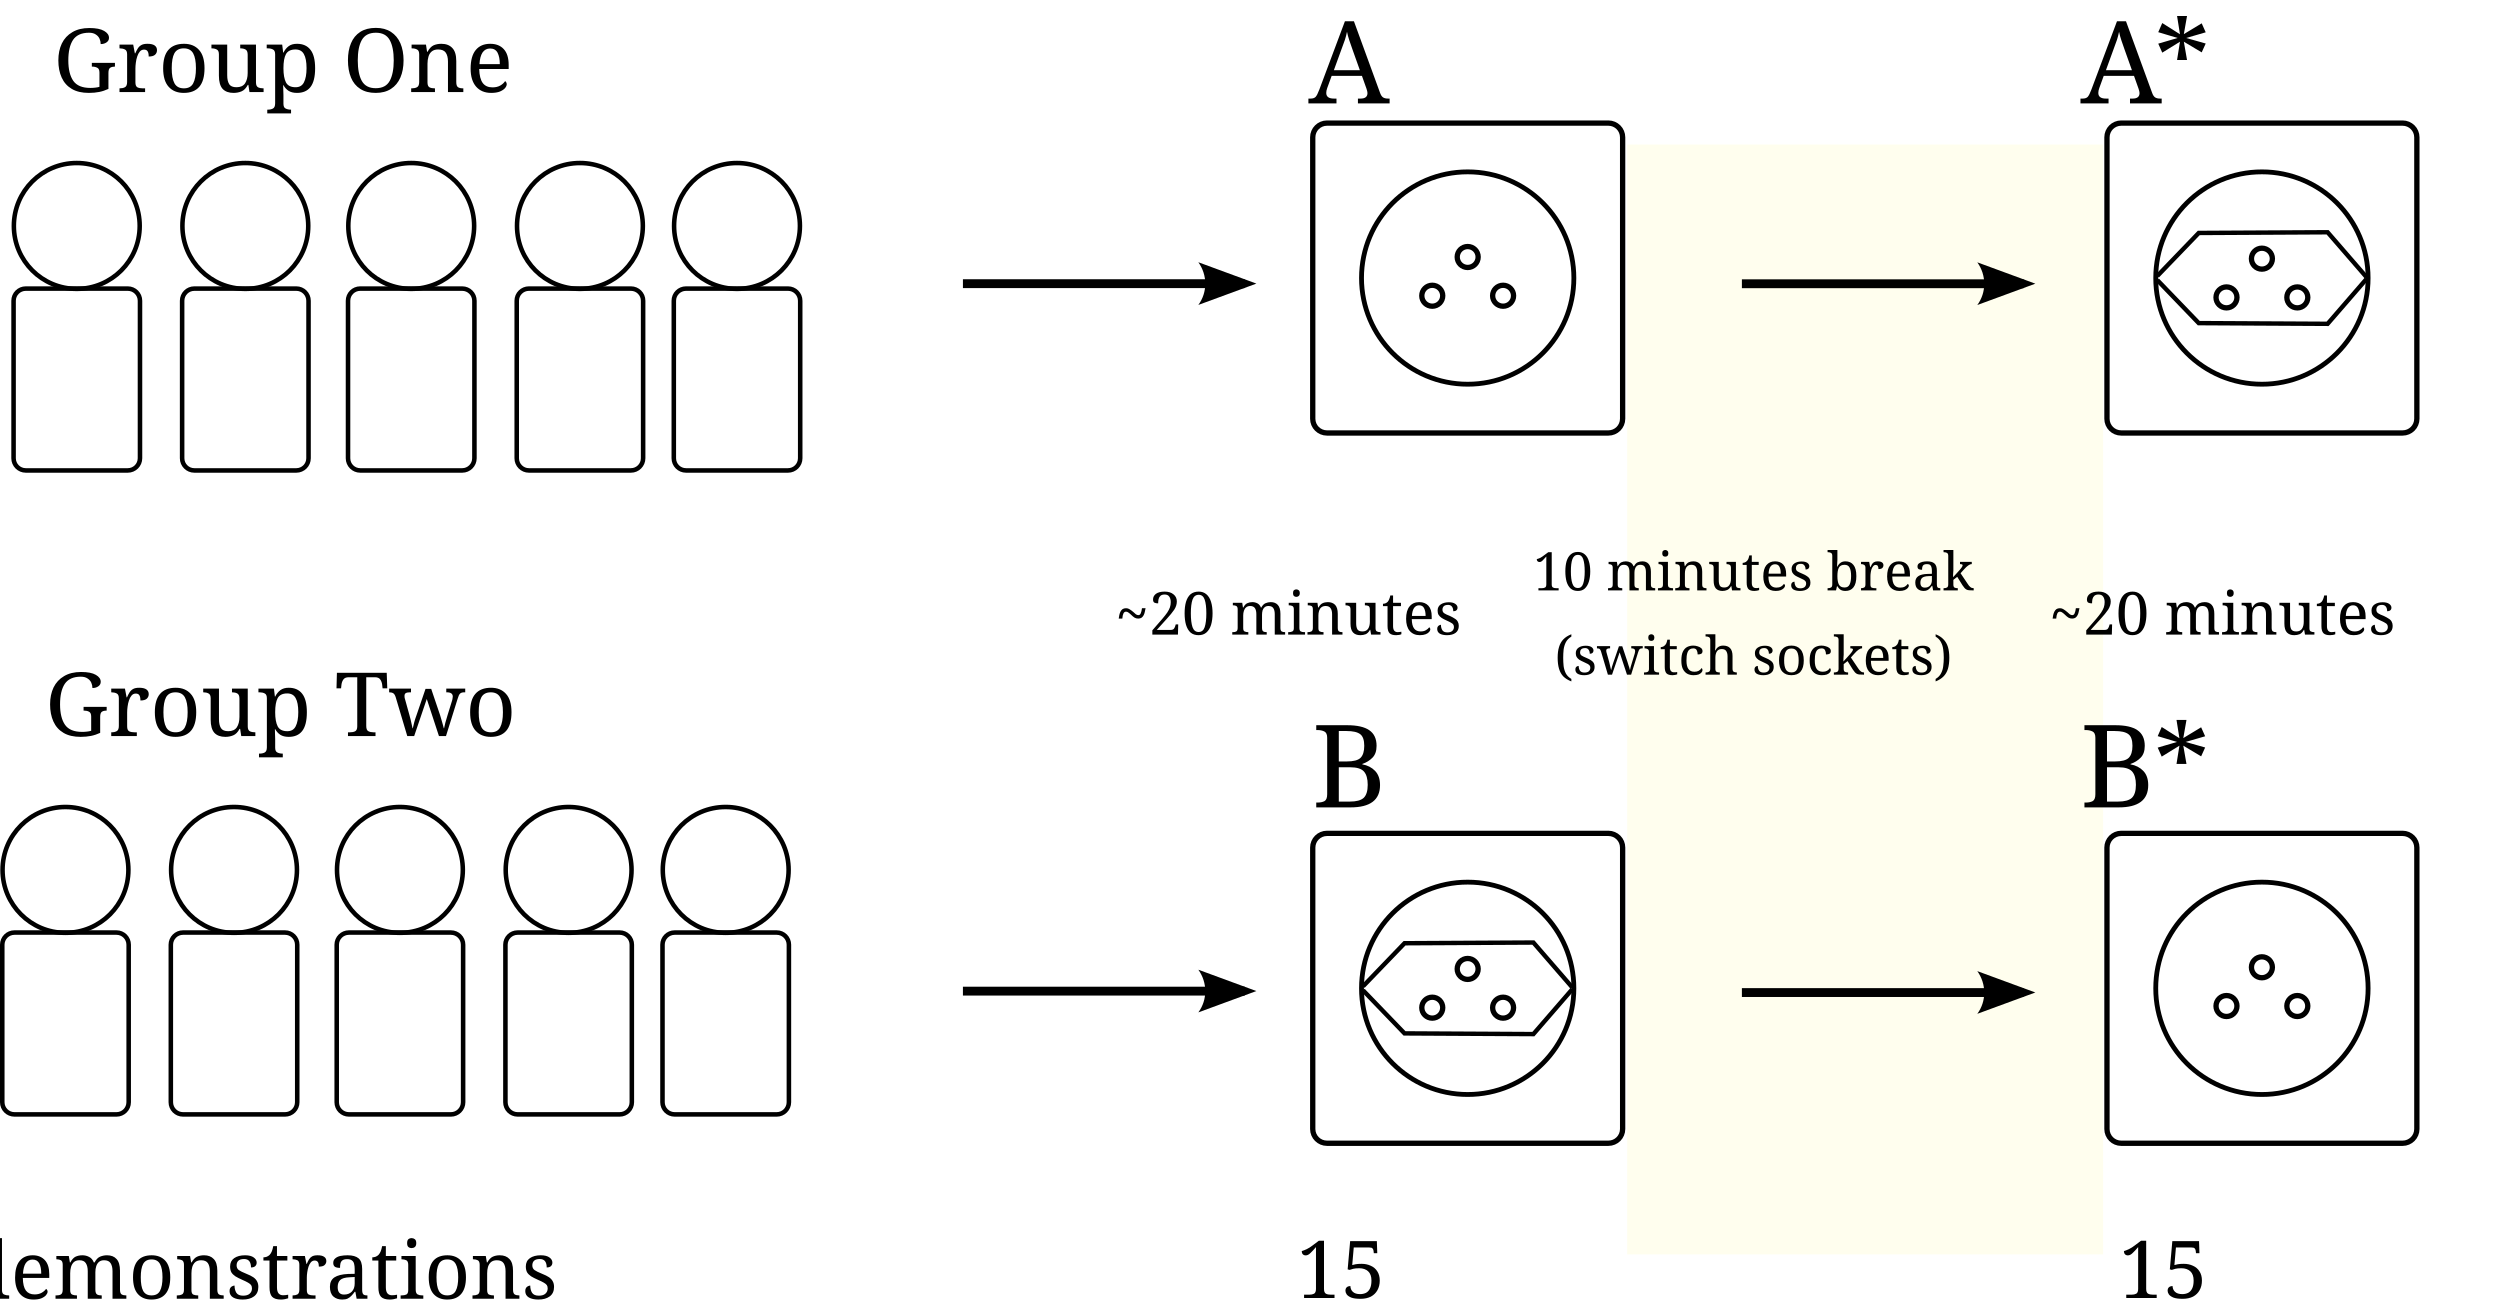
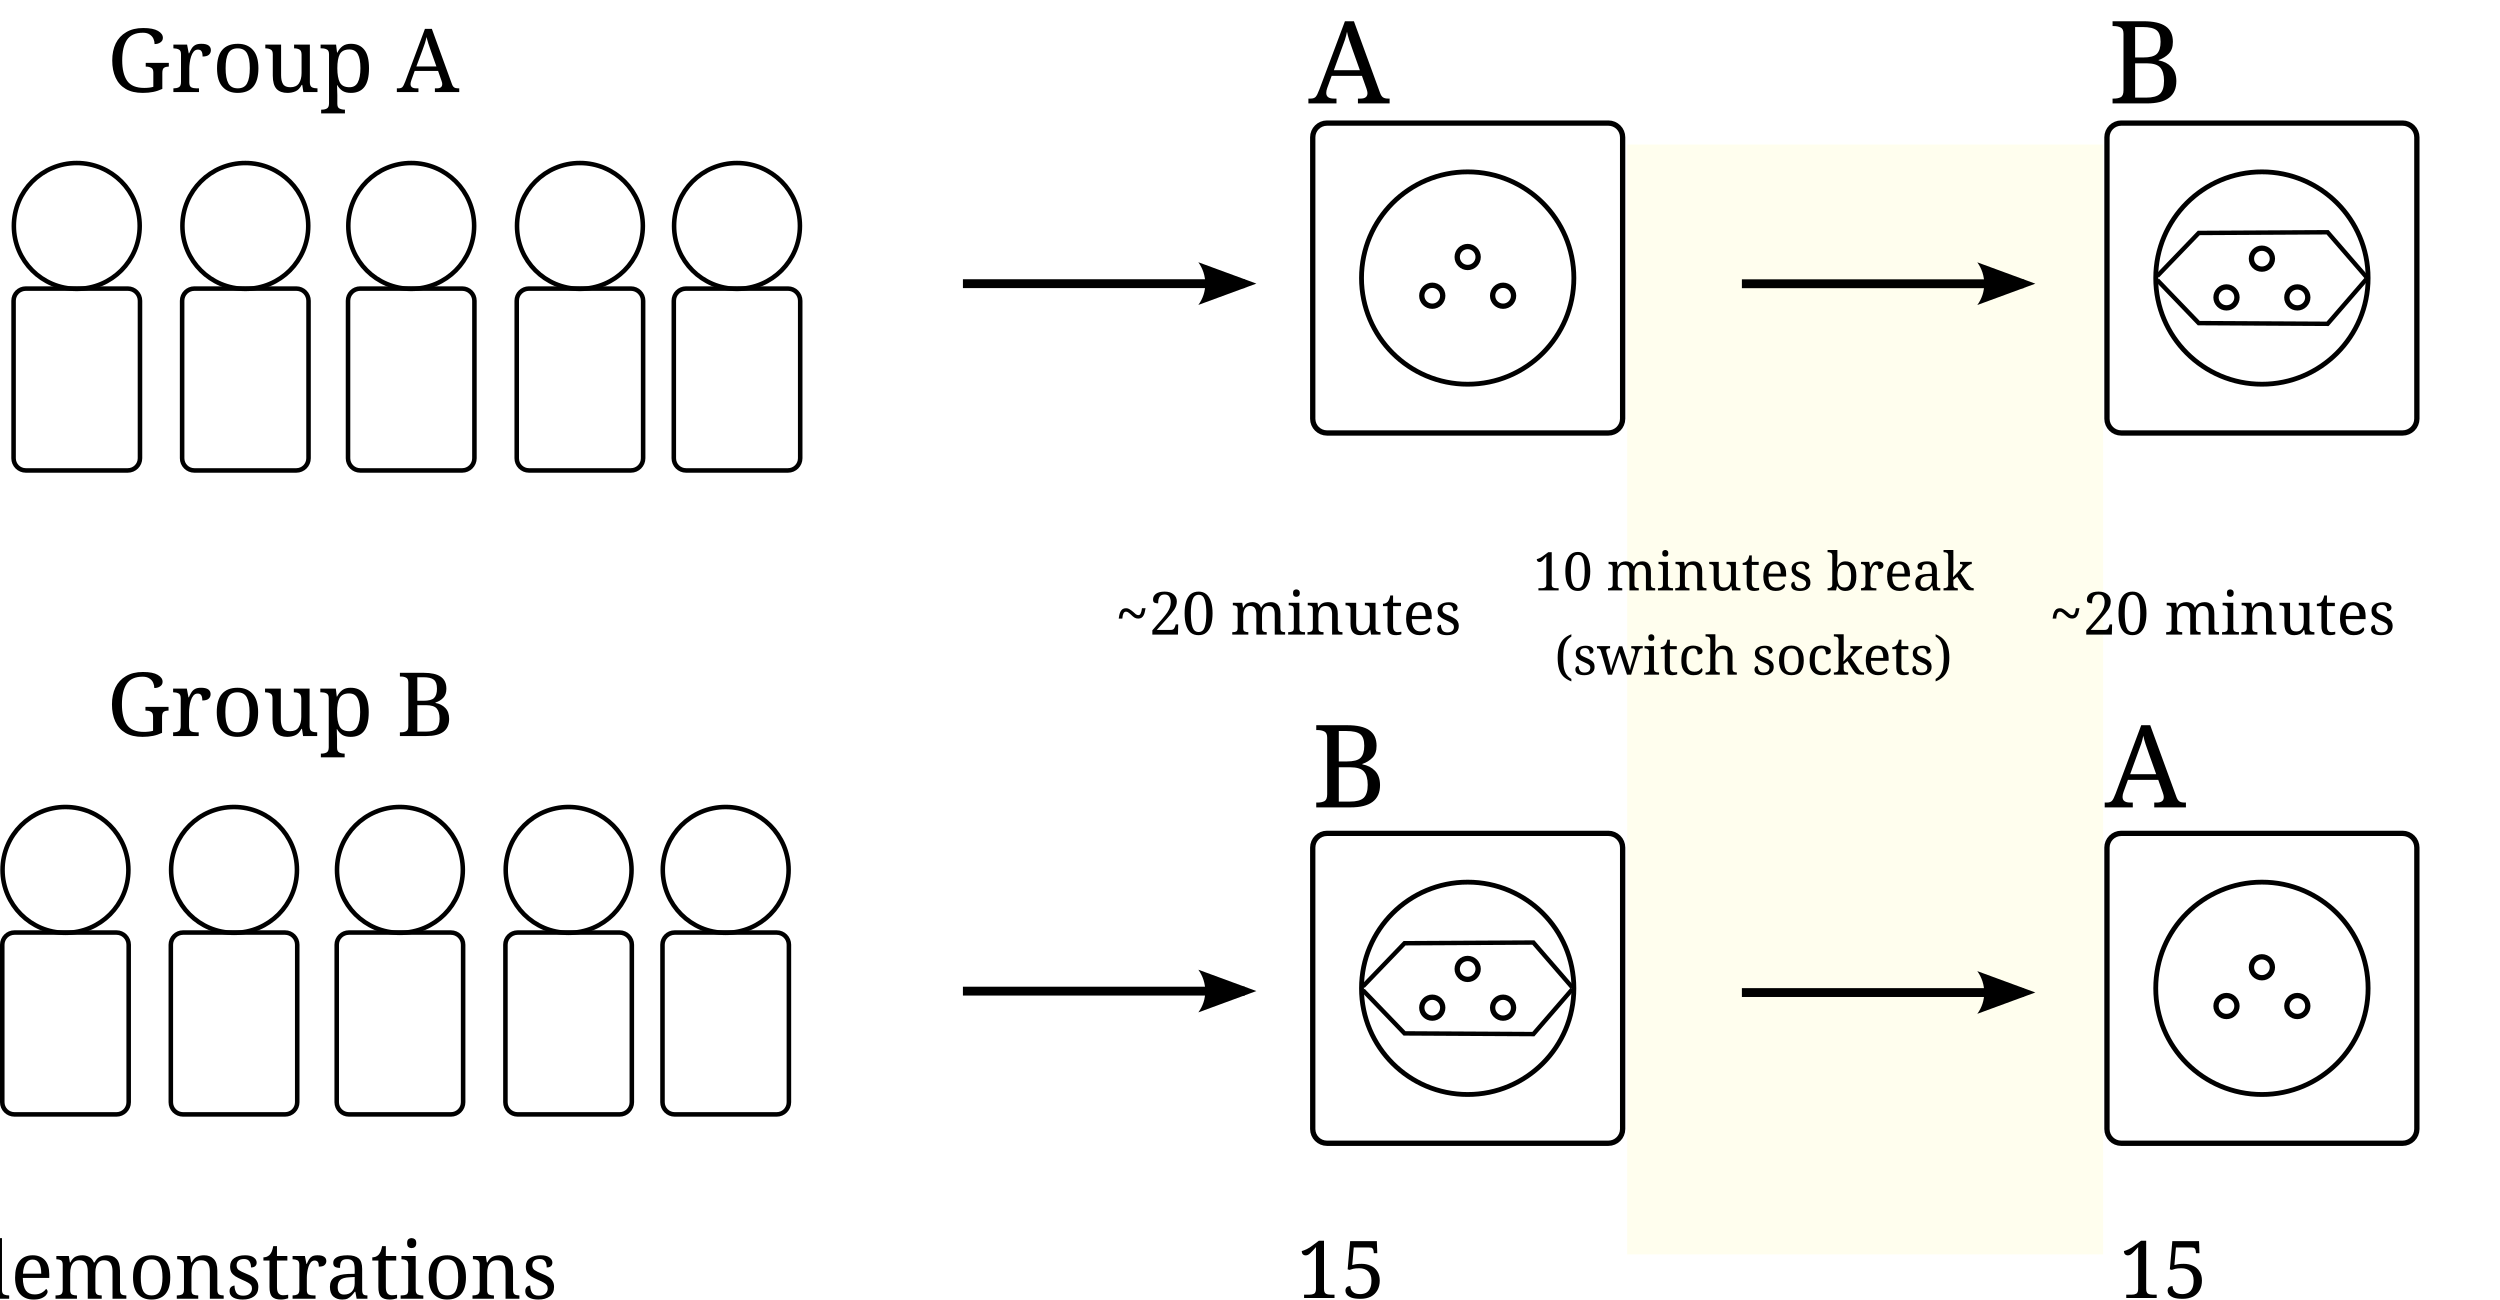
<svg xmlns="http://www.w3.org/2000/svg" width="282.357" height="146.807" id="svg2" version="1.1">
  <defs id="defs4">
    <marker orient="auto" refY="0" refX="0" id="Arrow2Mend" style="overflow:visible">
      <path id="path6979" style="fill-rule:evenodd;stroke-width:0.625;stroke-linejoin:round" d="M 8.719,4.034 -2.207,0.016 8.719,-4.002 c -1.745,2.372 -1.735,5.617 -6e-7,8.035 z" transform="scale(-0.6,-0.6)" />
    </marker>
    <marker orient="auto" refY="0" refX="0" id="Arrow2Mend-0" style="overflow:visible">
      <path id="path6979-9" style="fill-rule:evenodd;stroke-width:0.625;stroke-linejoin:round" d="M 8.719,4.034 -2.207,0.016 8.719,-4.002 c -1.745,2.372 -1.735,5.617 -6e-7,8.035 z" transform="scale(-0.6,-0.6)" />
    </marker>
    <marker orient="auto" refY="0" refX="0" id="Arrow2Mend-8" style="overflow:visible">
      <path id="path6979-91" style="fill-rule:evenodd;stroke-width:0.625;stroke-linejoin:round" d="M 8.719,4.034 -2.207,0.016 8.719,-4.002 c -1.745,2.372 -1.735,5.617 -6e-7,8.035 z" transform="scale(-0.6,-0.6)" />
    </marker>
    <marker orient="auto" refY="0" refX="0" id="Arrow2Mend-5" style="overflow:visible">
      <path id="path6979-0" style="fill-rule:evenodd;stroke-width:0.625;stroke-linejoin:round" d="M 8.719,4.034 -2.207,0.016 8.719,-4.002 c -1.745,2.372 -1.735,5.617 -6e-7,8.035 z" transform="scale(-0.6,-0.6)" />
    </marker>
  </defs>
  <g id="layer1" transform="translate(-6.955911,-235.6825)">
    <rect style="fill:#fffeee;fill-opacity:1;stroke:none" id="rect8233" width="53.75" height="125.357" x="190.735" y="252.005" />
    <g id="g3883" transform="matrix(0.8562629,0,0,0.8562629,-49.73886,221.7978)">
      <g transform="translate(-1.875,0.4419445)" id="g3783">
        <path style="fill:#ff0000;fill-opacity:0;stroke:#000000;stroke-width:0.723;stroke-miterlimit:4;stroke-opacity:1;stroke-dasharray:none" id="path2987" d="m 90,47.362 c 0,5.523 -4.477,10 -10,10 -5.523,0 -10,-4.477 -10,-10 0,-5.523 4.477,-10 10,-10 5.523,0 10,4.477 10,10 z" transform="matrix(0.829932,0,0,0.829932,11.81973,6.269078)" />
        <rect style="fill:#ff0000;fill-opacity:0;stroke:#000000;stroke-width:0.6;stroke-linejoin:miter;stroke-miterlimit:4;stroke-opacity:1;stroke-dasharray:none;stroke-dashoffset:0" id="rect3757" width="16.673" height="23.987" x="69.878" y="53.839" ry="1.609" />
      </g>
      <g id="g3783-2" transform="translate(20.35714,0.4419445)">
        <path style="fill:#ff0000;fill-opacity:0;stroke:#000000;stroke-width:0.723;stroke-miterlimit:4;stroke-opacity:1;stroke-dasharray:none" id="path2987-2" d="m 90,47.362 c 0,5.523 -4.477,10 -10,10 -5.523,0 -10,-4.477 -10,-10 0,-5.523 4.477,-10 10,-10 5.523,0 10,4.477 10,10 z" transform="matrix(0.829932,0,0,0.829932,11.81973,6.269078)" />
        <rect style="fill:#ff0000;fill-opacity:0;stroke:#000000;stroke-width:0.6;stroke-linejoin:miter;stroke-miterlimit:4;stroke-opacity:1;stroke-dasharray:none;stroke-dashoffset:0" id="rect3757-9" width="16.673" height="23.987" x="69.878" y="53.839" ry="1.609" />
      </g>
      <g id="g3783-2-1" transform="translate(42.2383,0.4419445)">
        <path style="fill:#ff0000;fill-opacity:0;stroke:#000000;stroke-width:0.723;stroke-miterlimit:4;stroke-opacity:1;stroke-dasharray:none" id="path2987-2-6" d="m 90,47.362 c 0,5.523 -4.477,10 -10,10 -5.523,0 -10,-4.477 -10,-10 0,-5.523 4.477,-10 10,-10 5.523,0 10,4.477 10,10 z" transform="matrix(0.829932,0,0,0.829932,11.81973,6.269078)" />
        <rect style="fill:#ff0000;fill-opacity:0;stroke:#000000;stroke-width:0.6;stroke-linejoin:miter;stroke-miterlimit:4;stroke-opacity:1;stroke-dasharray:none;stroke-dashoffset:0" id="rect3757-9-2" width="16.673" height="23.987" x="69.878" y="53.839" ry="1.609" />
      </g>
      <g id="g3783-2-1-0" transform="translate(64.49109,0.4419445)">
        <path style="fill:#ff0000;fill-opacity:0;stroke:#000000;stroke-width:0.723;stroke-miterlimit:4;stroke-opacity:1;stroke-dasharray:none" id="path2987-2-6-9" d="m 90,47.362 c 0,5.523 -4.477,10 -10,10 -5.523,0 -10,-4.477 -10,-10 0,-5.523 4.477,-10 10,-10 5.523,0 10,4.477 10,10 z" transform="matrix(0.829932,0,0,0.829932,11.81973,6.269078)" />
        <rect style="fill:#ff0000;fill-opacity:0;stroke:#000000;stroke-width:0.6;stroke-linejoin:miter;stroke-miterlimit:4;stroke-opacity:1;stroke-dasharray:none;stroke-dashoffset:0" id="rect3757-9-2-7" width="16.673" height="23.987" x="69.878" y="53.839" ry="1.609" />
      </g>
      <g id="g3783-2-1-0-6" transform="translate(85.20946,0.4419445)">
        <path style="fill:#ff0000;fill-opacity:0;stroke:#000000;stroke-width:0.723;stroke-miterlimit:4;stroke-opacity:1;stroke-dasharray:none" id="path2987-2-6-9-4" d="m 90,47.362 c 0,5.523 -4.477,10 -10,10 -5.523,0 -10,-4.477 -10,-10 0,-5.523 4.477,-10 10,-10 5.523,0 10,4.477 10,10 z" transform="matrix(0.829932,0,0,0.829932,11.81973,6.269078)" />
        <rect style="fill:#ff0000;fill-opacity:0;stroke:#000000;stroke-width:0.6;stroke-linejoin:miter;stroke-miterlimit:4;stroke-opacity:1;stroke-dasharray:none;stroke-dashoffset:0" id="rect3757-9-2-7-3" width="16.673" height="23.987" x="69.878" y="53.839" ry="1.609" />
      </g>
    </g>
    <g id="g4134" transform="translate(60.22021,127.2228)">
      <rect ry="1.609" y="122.362" x="95" height="35" width="35" id="rect3963" style="fill:#ff0000;fill-opacity:0;stroke:#000000;stroke-width:0.6;stroke-linejoin:miter;stroke-miterlimit:4;stroke-opacity:1;stroke-dasharray:none;stroke-dashoffset:0" />
      <path transform="matrix(0.9075053,0,0,0.9075053,9.757436,10.99186)" d="m 126.429,142.005 c 0,7.298 -5.916,13.214 -13.214,13.214 -7.298,0 -13.214,-5.916 -13.214,-13.214 0,-7.298 5.916,-13.214 13.214,-13.214 7.298,0 13.214,5.916 13.214,13.214 z" id="path3965" style="fill:#ff0000;fill-opacity:0;stroke:#000000;stroke-width:0.6;stroke-linejoin:miter;stroke-miterlimit:4;stroke-opacity:1;stroke-dasharray:none;stroke-dashoffset:0" />
      <g transform="translate(0,2)" id="g4023">
        <path style="fill:#ff0000;fill-opacity:0;stroke:#000000;stroke-width:0.6;stroke-linejoin:miter;stroke-miterlimit:4;stroke-opacity:1;stroke-dasharray:none;stroke-dashoffset:0" id="path3967" d="m 105.58,142.295 c 0,0.653 -0.53,1.183 -1.183,1.183 -0.653,0 -1.183,-0.53 -1.183,-1.183 0,-0.653 0.53,-1.183 1.183,-1.183 0.653,0 1.183,0.53 1.183,1.183 z" transform="translate(4.102676,-2.433029)" />
        <path style="fill:#ff0000;fill-opacity:0;stroke:#000000;stroke-width:0.6;stroke-linejoin:miter;stroke-miterlimit:4;stroke-opacity:1;stroke-dasharray:none;stroke-dashoffset:0" id="path3967-8-3" d="m 105.58,142.295 c 0,0.653 -0.53,1.183 -1.183,1.183 -0.653,0 -1.183,-0.53 -1.183,-1.183 0,-0.653 0.53,-1.183 1.183,-1.183 0.653,0 1.183,0.53 1.183,1.183 z" transform="translate(8.102676,-6.808032)" />
        <path style="fill:#ff0000;fill-opacity:0;stroke:#000000;stroke-width:0.6;stroke-linejoin:miter;stroke-miterlimit:4;stroke-opacity:1;stroke-dasharray:none;stroke-dashoffset:0" id="path3967-3" d="m 105.58,142.295 c 0,0.653 -0.53,1.183 -1.183,1.183 -0.653,0 -1.183,-0.53 -1.183,-1.183 0,-0.653 0.53,-1.183 1.183,-1.183 0.653,0 1.183,0.53 1.183,1.183 z" transform="translate(12.10268,-2.433029)" />
      </g>
    </g>
    <g id="g4142" transform="translate(10.46446,207.111)">
      <rect ry="1.609" y="122.694" x="144.756" height="35" width="35" id="rect3963-4" style="fill:#ff0000;fill-opacity:0;stroke:#000000;stroke-width:0.6;stroke-linejoin:miter;stroke-miterlimit:4;stroke-opacity:1;stroke-dasharray:none;stroke-dashoffset:0" />
      <path transform="matrix(0.9075053,0,0,0.9075053,59.51319,11.32411)" d="m 126.429,142.005 c 0,7.298 -5.916,13.214 -13.214,13.214 -7.298,0 -13.214,-5.916 -13.214,-13.214 0,-7.298 5.916,-13.214 13.214,-13.214 7.298,0 13.214,5.916 13.214,13.214 z" id="path3965-1" style="fill:#ff0000;fill-opacity:0;stroke:#000000;stroke-width:0.6;stroke-linejoin:miter;stroke-miterlimit:4;stroke-opacity:1;stroke-dasharray:none;stroke-dashoffset:0" />
      <g transform="translate(0.07718318,-0.3396012)" id="g4122">
        <path style="fill:none;stroke:#000000;stroke-width:0.5;stroke-linecap:butt;stroke-linejoin:miter;stroke-miterlimit:4;stroke-opacity:1;stroke-dasharray:none" d="m 150.357,140.309 4.688,-4.866 14.554,-0.08 4.402,5.08 0,0" id="path4073" />
        <path style="fill:none;stroke:#000000;stroke-width:0.5;stroke-linecap:butt;stroke-linejoin:miter;stroke-miterlimit:4;stroke-opacity:1;stroke-dasharray:none" d="m 150.357,140.759 4.688,4.866 14.554,0.08 4.402,-5.08 0,0" id="path4073-1" />
      </g>
      <g transform="translate(49.75575,2.519753)" id="g4023-6">
        <path style="fill:#ff0000;fill-opacity:0;stroke:#000000;stroke-width:0.6;stroke-linejoin:miter;stroke-miterlimit:4;stroke-opacity:1;stroke-dasharray:none;stroke-dashoffset:0" id="path3967-1" d="m 105.58,142.295 c 0,0.653 -0.53,1.183 -1.183,1.183 -0.653,0 -1.183,-0.53 -1.183,-1.183 0,-0.653 0.53,-1.183 1.183,-1.183 0.653,0 1.183,0.53 1.183,1.183 z" transform="translate(4.102676,-2.433029)" />
        <path style="fill:#ff0000;fill-opacity:0;stroke:#000000;stroke-width:0.6;stroke-linejoin:miter;stroke-miterlimit:4;stroke-opacity:1;stroke-dasharray:none;stroke-dashoffset:0" id="path3967-8-3-8" d="m 105.58,142.295 c 0,0.653 -0.53,1.183 -1.183,1.183 -0.653,0 -1.183,-0.53 -1.183,-1.183 0,-0.653 0.53,-1.183 1.183,-1.183 0.653,0 1.183,0.53 1.183,1.183 z" transform="translate(8.102676,-6.808032)" />
        <path style="fill:#ff0000;fill-opacity:0;stroke:#000000;stroke-width:0.6;stroke-linejoin:miter;stroke-miterlimit:4;stroke-opacity:1;stroke-dasharray:none;stroke-dashoffset:0" id="path3967-3-3" d="m 105.58,142.295 c 0,0.653 -0.53,1.183 -1.183,1.183 -0.653,0 -1.183,-0.53 -1.183,-1.183 0,-0.653 0.53,-1.183 1.183,-1.183 0.653,0 1.183,0.53 1.183,1.183 z" transform="translate(12.10268,-2.433029)" />
      </g>
    </g>
    <g id="g4142-4" transform="translate(100.1667,126.8905)">
      <rect ry="1.609" y="122.694" x="144.756" height="35" width="35" id="rect3963-4-8" style="fill:#ff0000;fill-opacity:0;stroke:#000000;stroke-width:0.6;stroke-linejoin:miter;stroke-miterlimit:4;stroke-opacity:1;stroke-dasharray:none;stroke-dashoffset:0" />
      <path transform="matrix(0.9075053,0,0,0.9075053,59.51319,11.32411)" d="m 126.429,142.005 c 0,7.298 -5.916,13.214 -13.214,13.214 -7.298,0 -13.214,-5.916 -13.214,-13.214 0,-7.298 5.916,-13.214 13.214,-13.214 7.298,0 13.214,5.916 13.214,13.214 z" id="path3965-1-2" style="fill:#ff0000;fill-opacity:0;stroke:#000000;stroke-width:0.6;stroke-linejoin:miter;stroke-miterlimit:4;stroke-opacity:1;stroke-dasharray:none;stroke-dashoffset:0" />
      <g transform="translate(0.07718318,-0.3396012)" id="g4122-4">
        <path style="fill:none;stroke:#000000;stroke-width:0.5;stroke-linecap:butt;stroke-linejoin:miter;stroke-miterlimit:4;stroke-opacity:1;stroke-dasharray:none" d="m 150.357,140.309 4.688,-4.866 14.554,-0.08 4.402,5.08 0,0" id="path4073-3" />
        <path style="fill:none;stroke:#000000;stroke-width:0.5;stroke-linecap:butt;stroke-linejoin:miter;stroke-miterlimit:4;stroke-opacity:1;stroke-dasharray:none" d="m 150.357,140.759 4.688,4.866 14.554,0.08 4.402,-5.08 0,0" id="path4073-1-4" />
      </g>
      <g transform="translate(49.75575,2.519753)" id="g4023-6-0">
        <path style="fill:#ff0000;fill-opacity:0;stroke:#000000;stroke-width:0.6;stroke-linejoin:miter;stroke-miterlimit:4;stroke-opacity:1;stroke-dasharray:none;stroke-dashoffset:0" id="path3967-1-5" d="m 105.58,142.295 c 0,0.653 -0.53,1.183 -1.183,1.183 -0.653,0 -1.183,-0.53 -1.183,-1.183 0,-0.653 0.53,-1.183 1.183,-1.183 0.653,0 1.183,0.53 1.183,1.183 z" transform="translate(4.102676,-2.433029)" />
        <path style="fill:#ff0000;fill-opacity:0;stroke:#000000;stroke-width:0.6;stroke-linejoin:miter;stroke-miterlimit:4;stroke-opacity:1;stroke-dasharray:none;stroke-dashoffset:0" id="path3967-8-3-8-1" d="m 105.58,142.295 c 0,0.653 -0.53,1.183 -1.183,1.183 -0.653,0 -1.183,-0.53 -1.183,-1.183 0,-0.653 0.53,-1.183 1.183,-1.183 0.653,0 1.183,0.53 1.183,1.183 z" transform="translate(8.102676,-6.808032)" />
        <path style="fill:#ff0000;fill-opacity:0;stroke:#000000;stroke-width:0.6;stroke-linejoin:miter;stroke-miterlimit:4;stroke-opacity:1;stroke-dasharray:none;stroke-dashoffset:0" id="path3967-3-3-7" d="m 105.58,142.295 c 0,0.653 -0.53,1.183 -1.183,1.183 -0.653,0 -1.183,-0.53 -1.183,-1.183 0,-0.653 0.53,-1.183 1.183,-1.183 0.653,0 1.183,0.53 1.183,1.183 z" transform="translate(12.10268,-2.433029)" />
      </g>
    </g>
    <g id="g4134-6" transform="translate(149.9225,207.4433)">
      <rect ry="1.609" y="122.362" x="95" height="35" width="35" id="rect3963-1" style="fill:#ff0000;fill-opacity:0;stroke:#000000;stroke-width:0.6;stroke-linejoin:miter;stroke-miterlimit:4;stroke-opacity:1;stroke-dasharray:none;stroke-dashoffset:0" />
      <path transform="matrix(0.9075053,0,0,0.9075053,9.757436,10.99186)" d="m 126.429,142.005 c 0,7.298 -5.916,13.214 -13.214,13.214 -7.298,0 -13.214,-5.916 -13.214,-13.214 0,-7.298 5.916,-13.214 13.214,-13.214 7.298,0 13.214,5.916 13.214,13.214 z" id="path3965-2" style="fill:#ff0000;fill-opacity:0;stroke:#000000;stroke-width:0.6;stroke-linejoin:miter;stroke-miterlimit:4;stroke-opacity:1;stroke-dasharray:none;stroke-dashoffset:0" />
      <g transform="translate(0,2)" id="g4023-0">
        <path style="fill:#ff0000;fill-opacity:0;stroke:#000000;stroke-width:0.6;stroke-linejoin:miter;stroke-miterlimit:4;stroke-opacity:1;stroke-dasharray:none;stroke-dashoffset:0" id="path3967-14" d="m 105.58,142.295 c 0,0.653 -0.53,1.183 -1.183,1.183 -0.653,0 -1.183,-0.53 -1.183,-1.183 0,-0.653 0.53,-1.183 1.183,-1.183 0.653,0 1.183,0.53 1.183,1.183 z" transform="translate(4.102676,-2.433029)" />
        <path style="fill:#ff0000;fill-opacity:0;stroke:#000000;stroke-width:0.6;stroke-linejoin:miter;stroke-miterlimit:4;stroke-opacity:1;stroke-dasharray:none;stroke-dashoffset:0" id="path3967-8-3-84" d="m 105.58,142.295 c 0,0.653 -0.53,1.183 -1.183,1.183 -0.653,0 -1.183,-0.53 -1.183,-1.183 0,-0.653 0.53,-1.183 1.183,-1.183 0.653,0 1.183,0.53 1.183,1.183 z" transform="translate(8.102676,-6.808032)" />
        <path style="fill:#ff0000;fill-opacity:0;stroke:#000000;stroke-width:0.6;stroke-linejoin:miter;stroke-miterlimit:4;stroke-opacity:1;stroke-dasharray:none;stroke-dashoffset:0" id="path3967-3-9" d="m 105.58,142.295 c 0,0.653 -0.53,1.183 -1.183,1.183 -0.653,0 -1.183,-0.53 -1.183,-1.183 0,-0.653 0.53,-1.183 1.183,-1.183 0.653,0 1.183,0.53 1.183,1.183 z" transform="translate(12.10268,-2.433029)" />
      </g>
    </g>
    <text xml:space="preserve" style="font-size:20px;font-style:normal;font-variant:normal;font-weight:normal;font-stretch:normal;text-align:center;line-height:125%;letter-spacing:0px;word-spacing:0px;text-anchor:middle;fill:#000000;fill-opacity:1;stroke:none;font-family:Serif;-inkscape-font-specification:Serif" x="51.948" y="246.081" id="text4279">
-       <tspan id="tspan4281" x="51.948" y="246.081" style="font-size:10px">Group One</tspan>
+       <tspan id="tspan4281" x="51.948" y="246.081" style="font-size:10px">Group A</tspan>
    </text>
    <text xml:space="preserve" style="font-size:20px;font-style:normal;font-variant:normal;font-weight:normal;font-stretch:normal;text-align:center;line-height:125%;letter-spacing:0px;word-spacing:0px;text-anchor:middle;fill:#000000;fill-opacity:1;stroke:none;font-family:Serif;-inkscape-font-specification:Serif" x="171.415" y="382.283" id="text4287">
      <tspan id="tspan4289" x="171.415" y="382.283" style="font-size:9px">15</tspan>
    </text>
    <text xml:space="preserve" style="font-size:20px;font-style:normal;font-variant:normal;font-weight:normal;font-stretch:normal;text-align:center;line-height:125%;letter-spacing:0px;word-spacing:0px;text-anchor:middle;fill:#000000;fill-opacity:1;stroke:none;font-family:Serif;-inkscape-font-specification:Serif" x="264.272" y="382.283" id="text4287-5">
      <tspan id="tspan4289-4" x="264.272" y="382.283" style="font-size:9px">15</tspan>
    </text>
    <text xml:space="preserve" style="font-size:20px;font-style:normal;font-variant:normal;font-weight:normal;font-stretch:normal;text-align:center;line-height:125%;letter-spacing:0px;word-spacing:0px;text-anchor:middle;fill:#000000;fill-opacity:1;stroke:none;font-family:Serif;-inkscape-font-specification:Serif" x="218" y="302.362" id="text4287-1">
      <tspan id="tspan4289-0" x="218" y="302.362" style="font-size:6px">10 minutes break</tspan>
    </text>
    <text xml:space="preserve" style="font-size:20px;font-style:normal;font-variant:normal;font-weight:normal;font-stretch:normal;text-align:center;line-height:125%;letter-spacing:0px;word-spacing:0px;text-anchor:middle;fill:#000000;fill-opacity:1;stroke:none;font-family:Serif;-inkscape-font-specification:Serif" x="51.665" y="318.812" id="text4279-2">
-       <tspan id="tspan4281-9" x="51.665" y="318.812" style="font-size:10px">Group Two</tspan>
+       <tspan id="tspan4281-9" x="51.665" y="318.812" style="font-size:10px">Group B</tspan>
    </text>
    <text xml:space="preserve" style="font-size:14.912px;font-style:normal;font-variant:normal;font-weight:normal;font-stretch:normal;text-align:center;line-height:125%;letter-spacing:0px;word-spacing:0px;text-anchor:middle;fill:#000000;fill-opacity:1;stroke:none;font-family:Serif;-inkscape-font-specification:Serif" x="162.171" y="307.362" id="text4410">
      <tspan id="tspan4412" x="162.171" y="307.362" style="font-size:6.711px">~20 minutes</tspan>
    </text>
    <g id="g3883-8" transform="matrix(0.8562629,0,0,0.8562629,-51.01559,294.5288)">
      <g transform="translate(-1.875,0.4419445)" id="g3783-3">
        <path style="fill:#ff0000;fill-opacity:0;stroke:#000000;stroke-width:0.723;stroke-miterlimit:4;stroke-opacity:1;stroke-dasharray:none" id="path2987-4" d="m 90,47.362 c 0,5.523 -4.477,10 -10,10 -5.523,0 -10,-4.477 -10,-10 0,-5.523 4.477,-10 10,-10 5.523,0 10,4.477 10,10 z" transform="matrix(0.829932,0,0,0.829932,11.81973,6.269078)" />
        <rect style="fill:#ff0000;fill-opacity:0;stroke:#000000;stroke-width:0.6;stroke-linejoin:miter;stroke-miterlimit:4;stroke-opacity:1;stroke-dasharray:none;stroke-dashoffset:0" id="rect3757-4" width="16.673" height="23.987" x="69.878" y="53.839" ry="1.609" />
      </g>
      <g id="g3783-2-7" transform="translate(20.35714,0.4419445)">
        <path style="fill:#ff0000;fill-opacity:0;stroke:#000000;stroke-width:0.723;stroke-miterlimit:4;stroke-opacity:1;stroke-dasharray:none" id="path2987-2-0" d="m 90,47.362 c 0,5.523 -4.477,10 -10,10 -5.523,0 -10,-4.477 -10,-10 0,-5.523 4.477,-10 10,-10 5.523,0 10,4.477 10,10 z" transform="matrix(0.829932,0,0,0.829932,11.81973,6.269078)" />
        <rect style="fill:#ff0000;fill-opacity:0;stroke:#000000;stroke-width:0.6;stroke-linejoin:miter;stroke-miterlimit:4;stroke-opacity:1;stroke-dasharray:none;stroke-dashoffset:0" id="rect3757-9-0" width="16.673" height="23.987" x="69.878" y="53.839" ry="1.609" />
      </g>
      <g id="g3783-2-1-2" transform="translate(42.2383,0.4419445)">
        <path style="fill:#ff0000;fill-opacity:0;stroke:#000000;stroke-width:0.723;stroke-miterlimit:4;stroke-opacity:1;stroke-dasharray:none" id="path2987-2-6-7" d="m 90,47.362 c 0,5.523 -4.477,10 -10,10 -5.523,0 -10,-4.477 -10,-10 0,-5.523 4.477,-10 10,-10 5.523,0 10,4.477 10,10 z" transform="matrix(0.829932,0,0,0.829932,11.81973,6.269078)" />
        <rect style="fill:#ff0000;fill-opacity:0;stroke:#000000;stroke-width:0.6;stroke-linejoin:miter;stroke-miterlimit:4;stroke-opacity:1;stroke-dasharray:none;stroke-dashoffset:0" id="rect3757-9-2-4" width="16.673" height="23.987" x="69.878" y="53.839" ry="1.609" />
      </g>
      <g id="g3783-2-1-0-5" transform="translate(64.49109,0.4419445)">
        <path style="fill:#ff0000;fill-opacity:0;stroke:#000000;stroke-width:0.723;stroke-miterlimit:4;stroke-opacity:1;stroke-dasharray:none" id="path2987-2-6-9-8" d="m 90,47.362 c 0,5.523 -4.477,10 -10,10 -5.523,0 -10,-4.477 -10,-10 0,-5.523 4.477,-10 10,-10 5.523,0 10,4.477 10,10 z" transform="matrix(0.829932,0,0,0.829932,11.81973,6.269078)" />
        <rect style="fill:#ff0000;fill-opacity:0;stroke:#000000;stroke-width:0.6;stroke-linejoin:miter;stroke-miterlimit:4;stroke-opacity:1;stroke-dasharray:none;stroke-dashoffset:0" id="rect3757-9-2-7-7" width="16.673" height="23.987" x="69.878" y="53.839" ry="1.609" />
      </g>
      <g id="g3783-2-1-0-6-3" transform="translate(85.20946,0.4419445)">
        <path style="fill:#ff0000;fill-opacity:0;stroke:#000000;stroke-width:0.723;stroke-miterlimit:4;stroke-opacity:1;stroke-dasharray:none" id="path2987-2-6-9-4-9" d="m 90,47.362 c 0,5.523 -4.477,10 -10,10 -5.523,0 -10,-4.477 -10,-10 0,-5.523 4.477,-10 10,-10 5.523,0 10,4.477 10,10 z" transform="matrix(0.829932,0,0,0.829932,11.81973,6.269078)" />
        <rect style="fill:#ff0000;fill-opacity:0;stroke:#000000;stroke-width:0.6;stroke-linejoin:miter;stroke-miterlimit:4;stroke-opacity:1;stroke-dasharray:none;stroke-dashoffset:0" id="rect3757-9-2-7-3-4" width="16.673" height="23.987" x="69.878" y="53.839" ry="1.609" />
      </g>
    </g>
    <path style="fill:none;stroke:#000000;stroke-width:1px;stroke-linecap:butt;stroke-linejoin:miter;stroke-opacity:1;marker-end:url(#Arrow2Mend)" d="m 107.834,251.107 31.82,0" id="path7820" transform="translate(7.877468,16.61441)" />
    <path style="fill:none;stroke:#000000;stroke-width:1px;stroke-linecap:butt;stroke-linejoin:miter;stroke-opacity:1;marker-end:url(#Arrow2Mend)" d="m 115.711,347.624 31.82,0" id="path7820-6" />
    <path style="fill:none;stroke:#000000;stroke-width:1px;stroke-linecap:butt;stroke-linejoin:miter;stroke-opacity:1;marker-end:url(#Arrow2Mend)" d="m 203.69,267.731 31.82,0" id="path7820-2" />
    <path style="fill:none;stroke:#000000;stroke-width:1px;stroke-linecap:butt;stroke-linejoin:miter;stroke-opacity:1;marker-end:url(#Arrow2Mend)" d="m 203.69,347.785 31.82,0" id="path7820-4" />
    <text xml:space="preserve" style="font-size:20px;font-style:normal;font-variant:normal;font-weight:normal;font-stretch:normal;text-align:center;line-height:125%;letter-spacing:0px;word-spacing:0px;text-anchor:middle;fill:#000000;fill-opacity:1;stroke:none;font-family:Serif;-inkscape-font-specification:Serif" x="218" y="311.879" id="text4287-1-6">
      <tspan id="tspan4289-0-4" x="218" y="311.879" style="font-size:6px">(switch sockets)</tspan>
    </text>
    <text xml:space="preserve" style="font-size:20px;font-style:normal;font-variant:normal;font-weight:normal;font-stretch:normal;text-align:center;line-height:125%;letter-spacing:0px;word-spacing:0px;text-anchor:middle;fill:#000000;fill-opacity:1;stroke:none;font-family:Serif;-inkscape-font-specification:Serif" x="49.286" y="382.362" id="text4283-1">
      <tspan id="tspan4285-9" x="49.286" y="382.362" style="font-size:9px">demonstrations</tspan>
    </text>
    <text xml:space="preserve" style="font-size:14.912px;font-style:normal;font-variant:normal;font-weight:normal;font-stretch:normal;text-align:center;line-height:125%;letter-spacing:0px;word-spacing:0px;text-anchor:middle;fill:#000000;fill-opacity:1;stroke:none;font-family:Serif;-inkscape-font-specification:Serif" x="267.646" y="307.362" id="text4410-5">
      <tspan id="tspan4412-6" x="267.646" y="307.362" style="font-size:6.711px">~20 minutes</tspan>
    </text>
    <text xml:space="preserve" style="font-size:20px;font-style:normal;font-variant:normal;font-weight:normal;font-stretch:normal;text-align:center;line-height:125%;letter-spacing:0px;word-spacing:0px;text-anchor:middle;fill:#000000;fill-opacity:1;stroke:none;font-family:Serif;-inkscape-font-specification:Serif" x="172.313" y="247.362" id="text3102">
      <tspan id="tspan3104" x="172.313" y="247.362" style="font-size:13px">A</tspan>
    </text>
    <text xml:space="preserve" style="font-size:20px;font-style:normal;font-variant:normal;font-weight:normal;font-stretch:normal;text-align:center;line-height:125%;letter-spacing:0px;word-spacing:0px;text-anchor:middle;fill:#000000;fill-opacity:1;stroke:none;font-family:Serif;-inkscape-font-specification:Serif" x="262.25" y="326.872" id="text3102-9">
-       <tspan id="tspan3104-8" x="262.25" y="326.872" style="font-size:13px">B*</tspan>
+       <tspan id="tspan3104-8" x="262.25" y="326.872" style="font-size:13px">A</tspan>
    </text>
    <text xml:space="preserve" style="font-size:20px;font-style:normal;font-variant:normal;font-weight:normal;font-stretch:normal;text-align:center;line-height:125%;letter-spacing:0px;word-spacing:0px;text-anchor:middle;fill:#000000;fill-opacity:1;stroke:none;font-family:Serif;-inkscape-font-specification:Serif" x="262.307" y="247.362" id="text3102-90">
-       <tspan id="tspan3104-1" x="262.307" y="247.362" style="font-size:13px">A*</tspan>
+       <tspan id="tspan3104-1" x="262.307" y="247.362" style="font-size:13px">B</tspan>
    </text>
    <text xml:space="preserve" style="font-size:20px;font-style:normal;font-variant:normal;font-weight:normal;font-stretch:normal;text-align:center;line-height:125%;letter-spacing:0px;word-spacing:0px;text-anchor:middle;fill:#000000;fill-opacity:1;stroke:none;font-family:Serif;-inkscape-font-specification:Serif" x="172.37" y="326.872" id="text3102-90-0">
      <tspan id="tspan3104-1-6" x="172.37" y="326.872" style="font-size:13px">B</tspan>
    </text>
  </g>
</svg>
